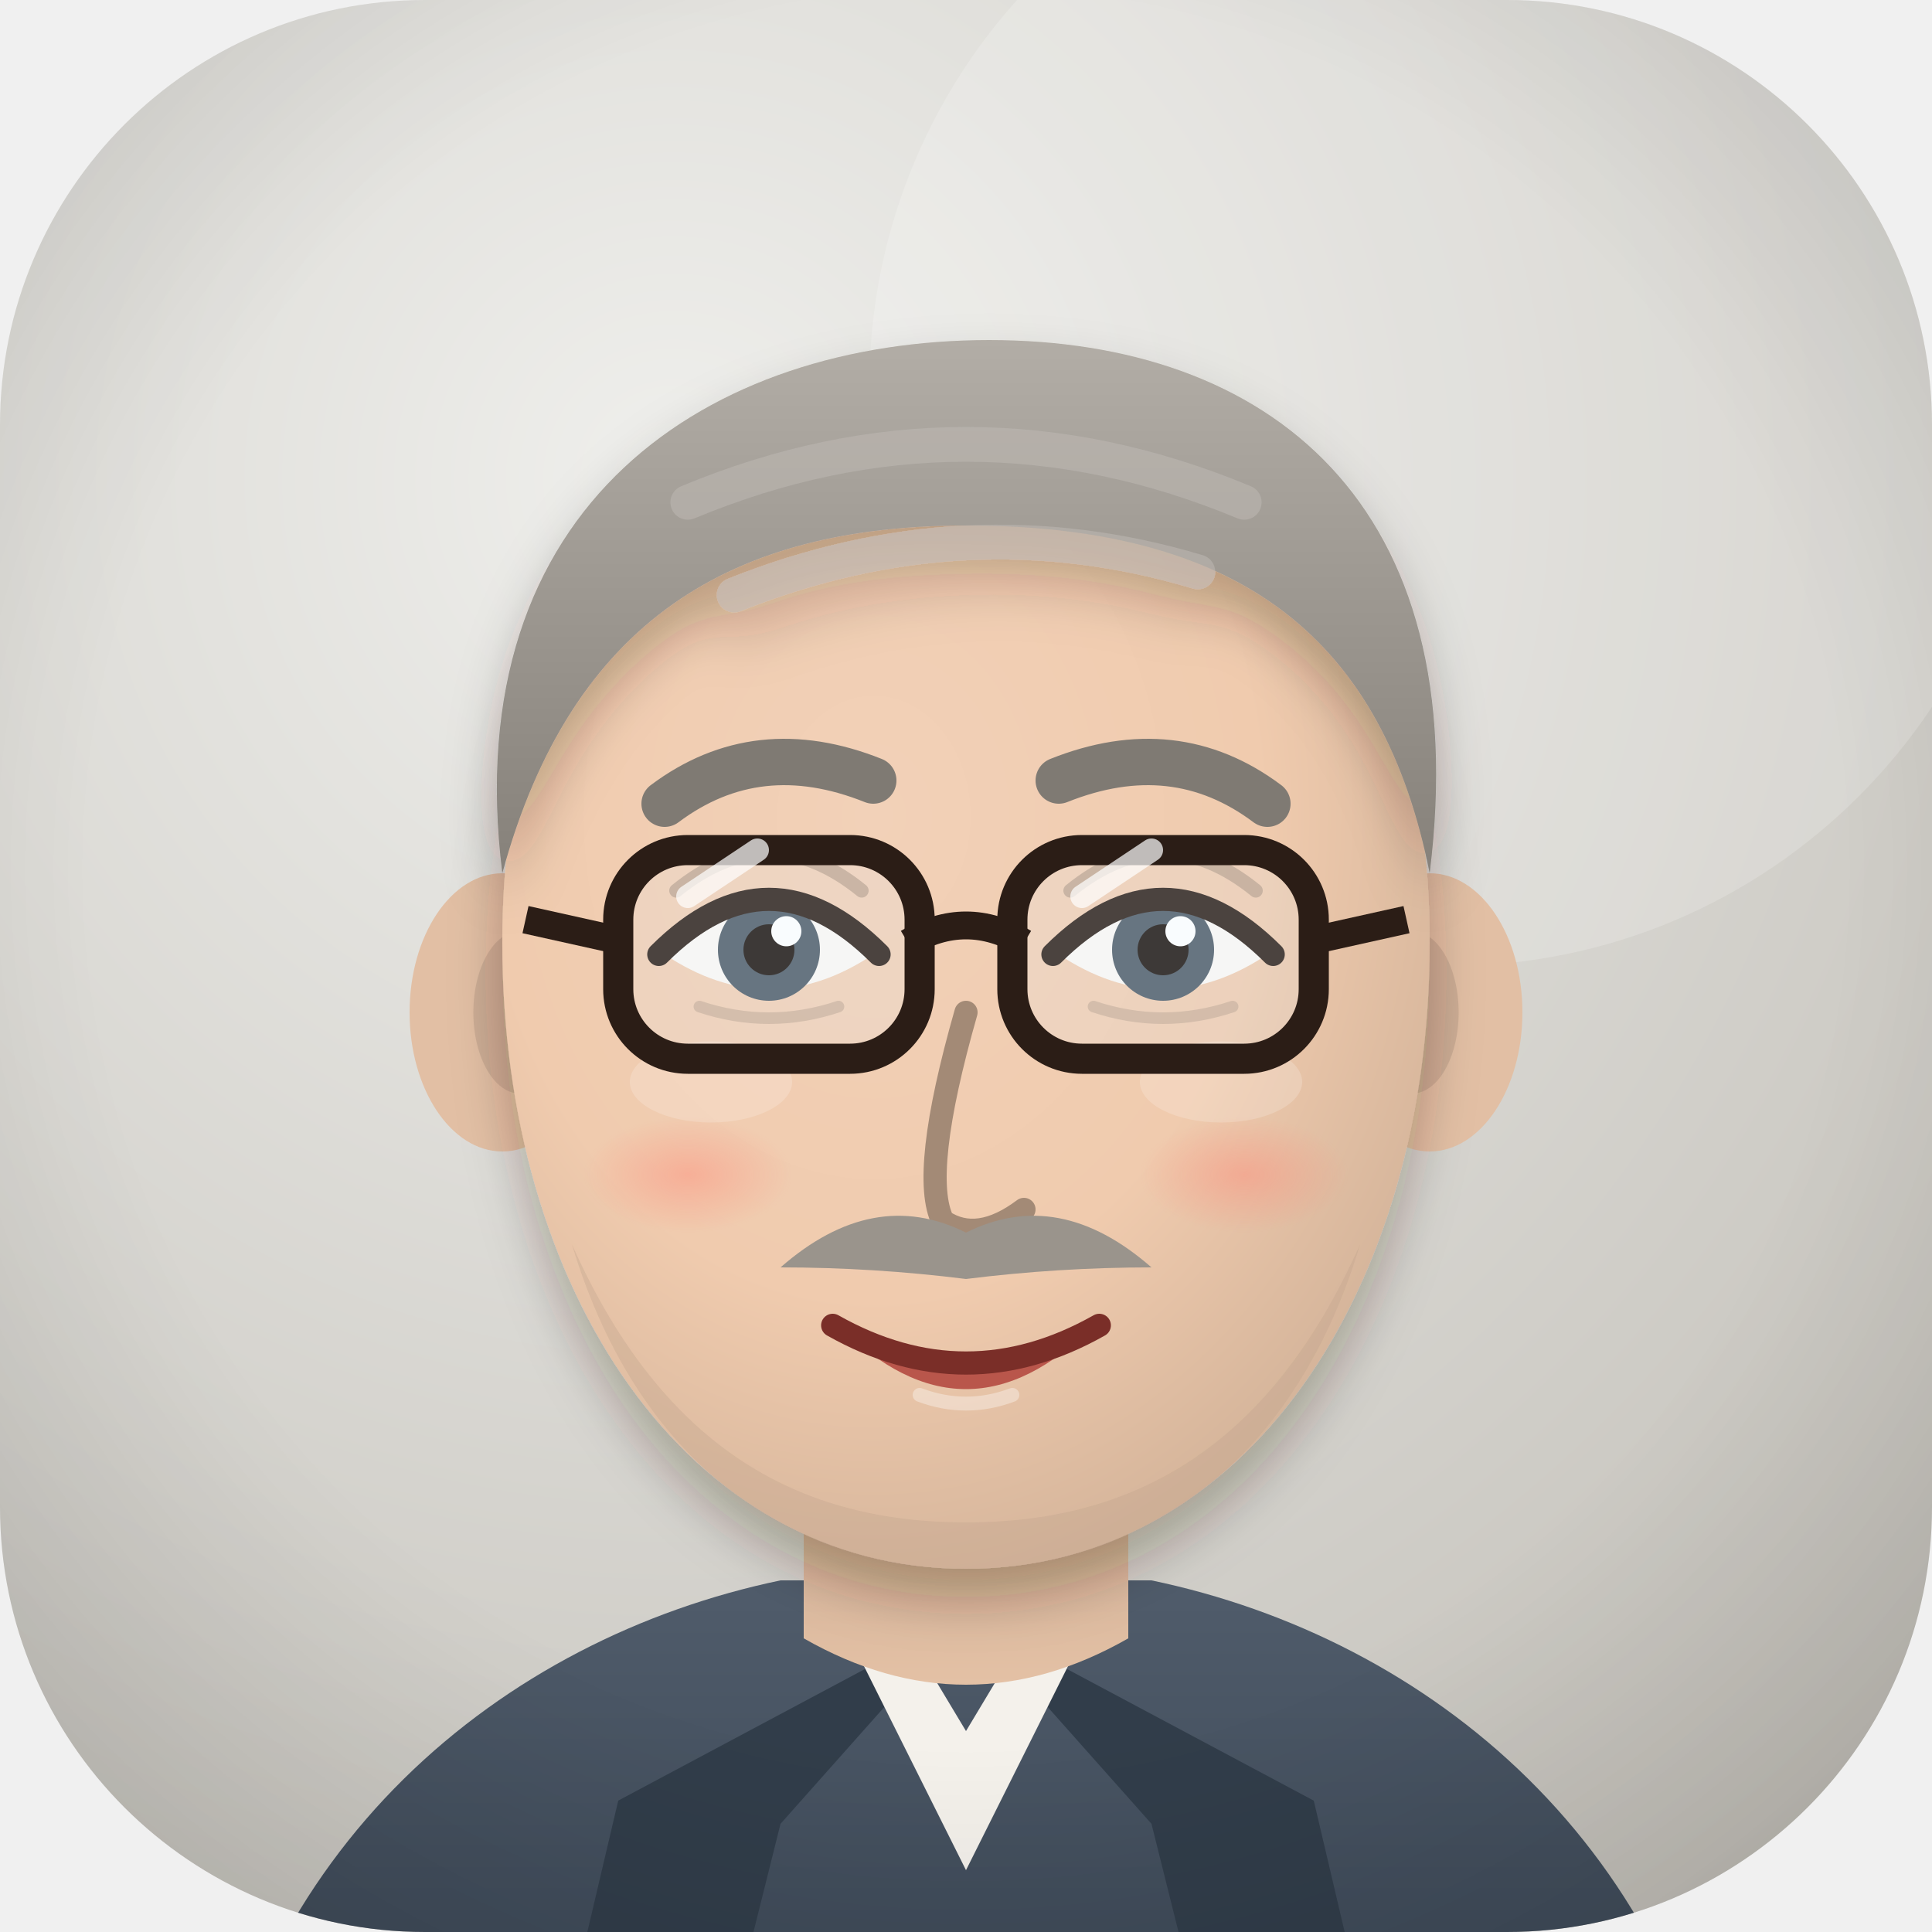
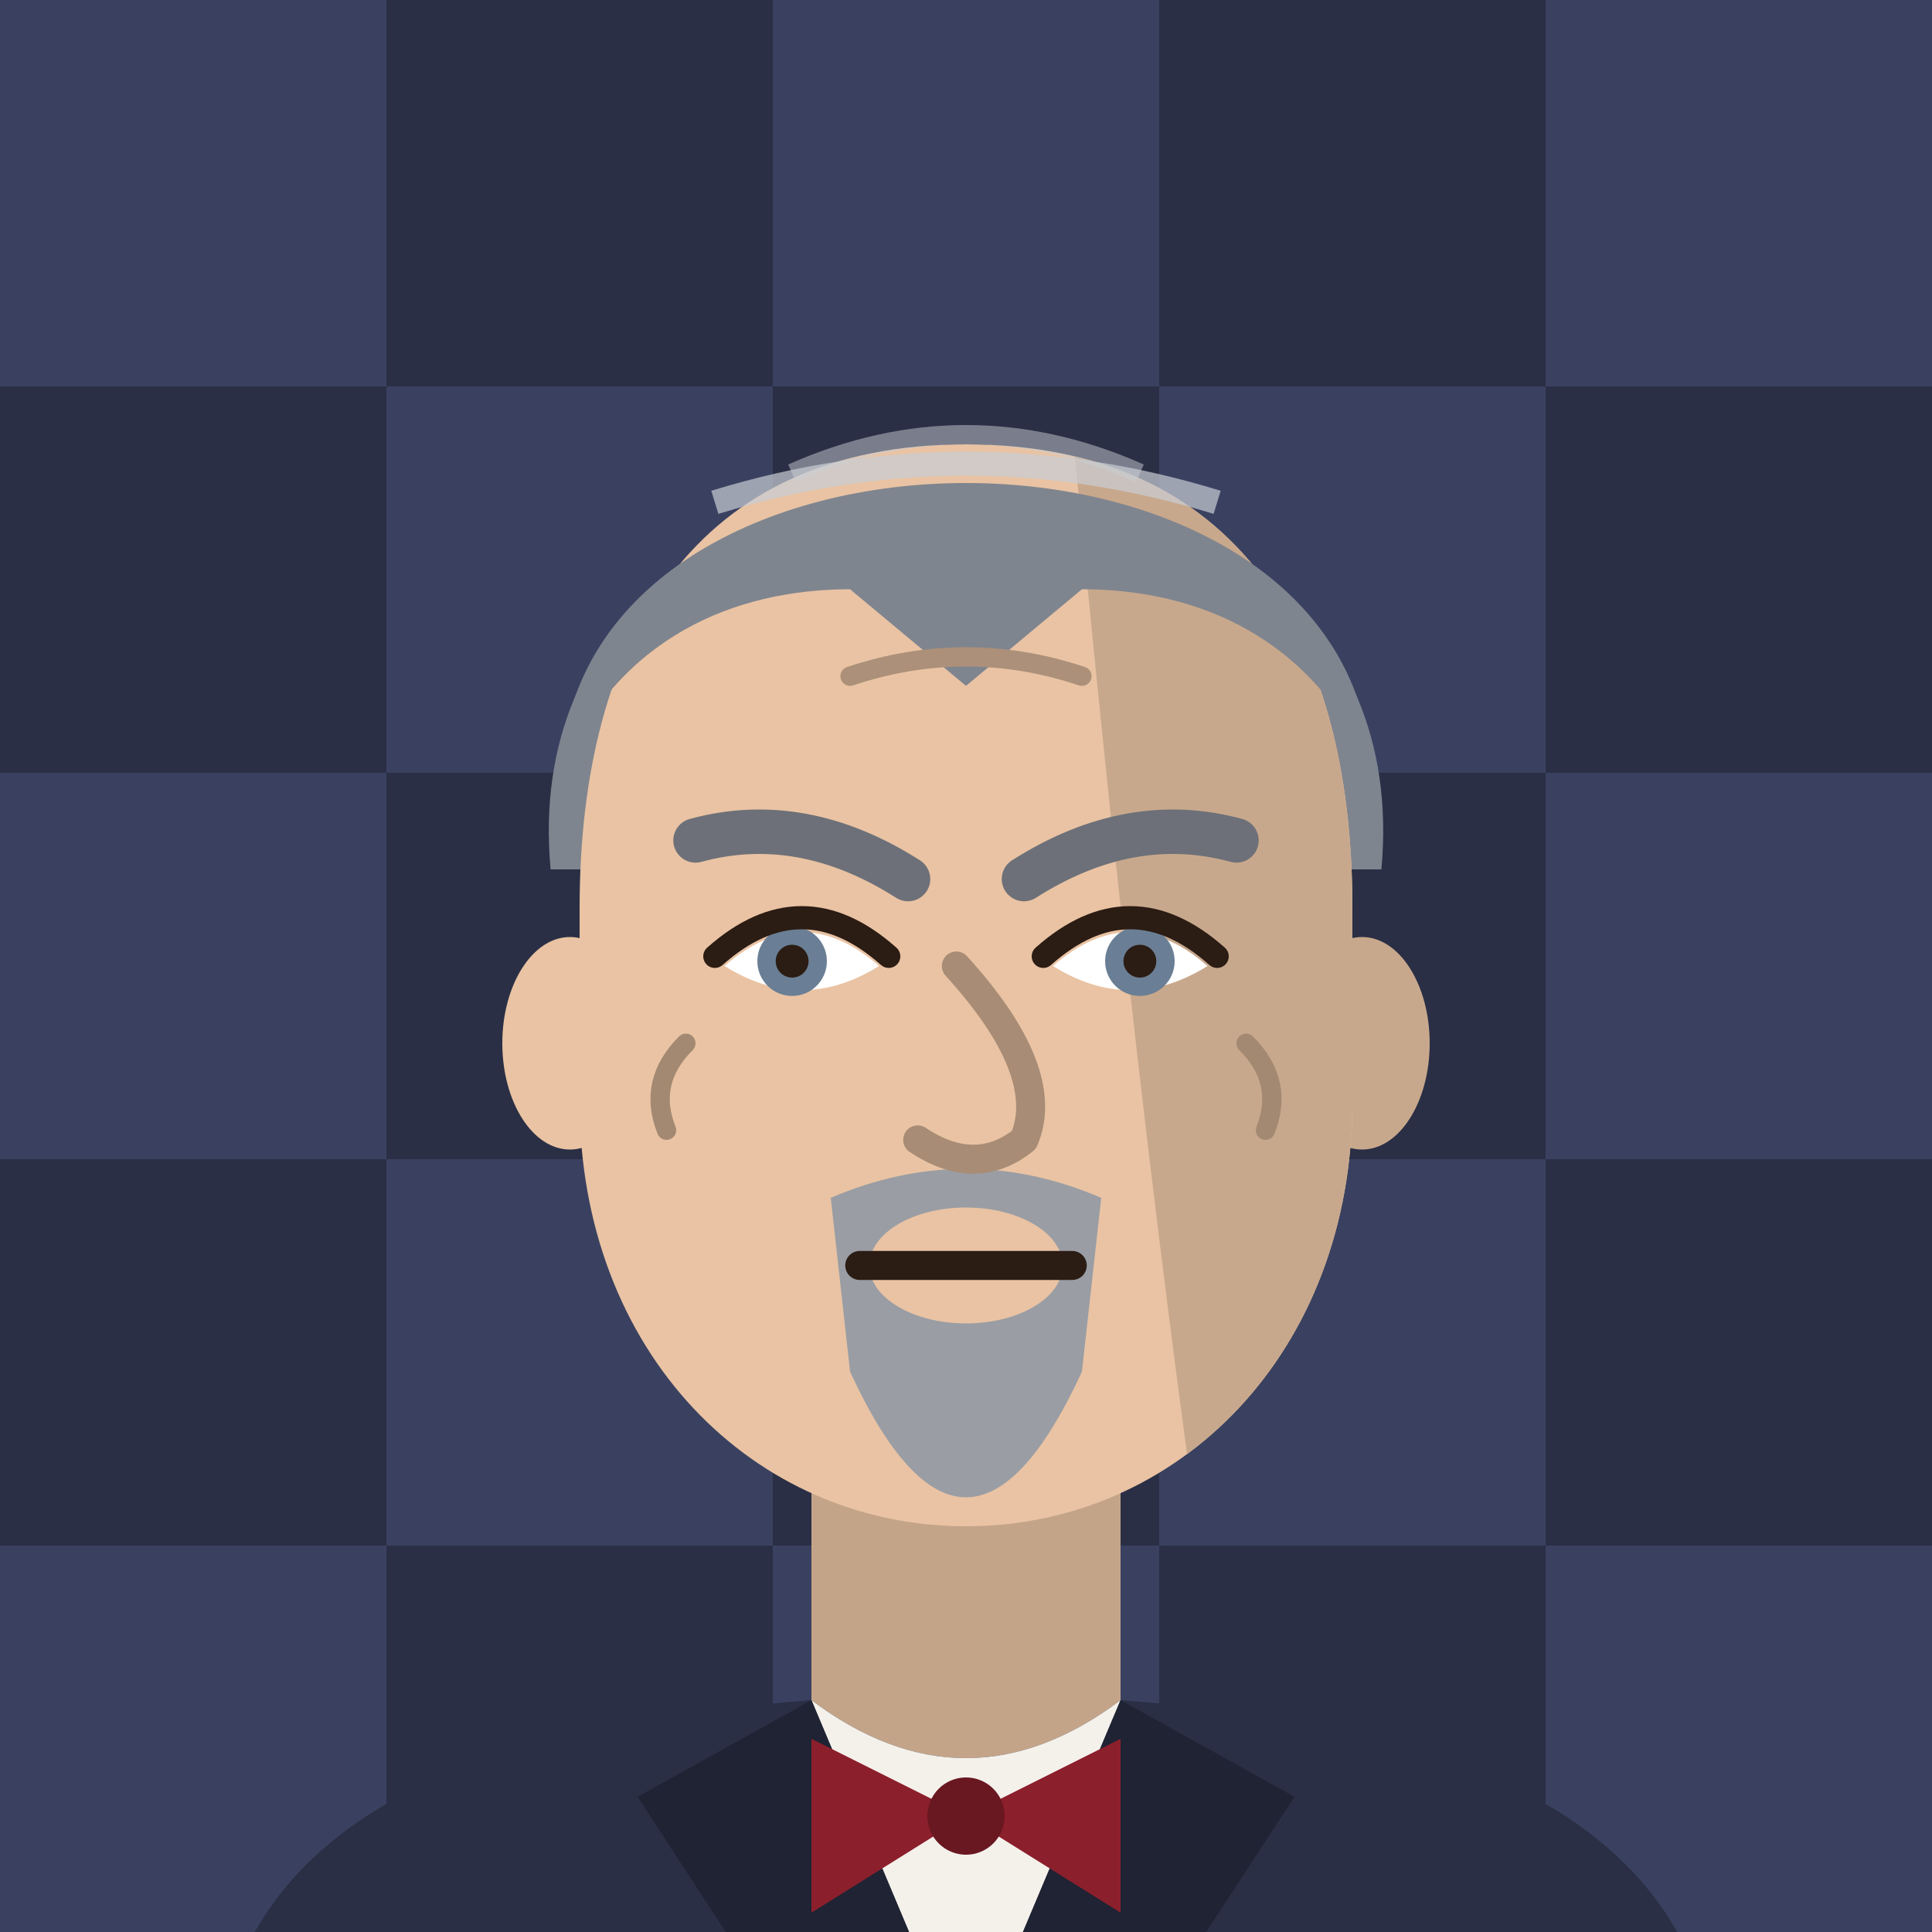
- <svg xmlns="http://www.w3.org/2000/svg" viewBox="0 0 200 200" width="200" height="200">
+ <svg xmlns="http://www.w3.org/2000/svg" viewBox="0 0 200 200">
  <defs>
-     <radialGradient id="p24bg" cx="0.35" cy="0.25" r="0.9">
-       <stop offset="0" stop-color="#efefec" stop-opacity="1" />
-       <stop offset="1" stop-color="#c3c0b9" stop-opacity="1" />
-     </radialGradient>
-     <radialGradient id="p24sk" cx="0.4" cy="0.35" r="0.7">
-       <stop offset="0" stop-color="#f2d1b8" stop-opacity="1" />
-       <stop offset="0.6" stop-color="#f0cbae" stop-opacity="1" />
-       <stop offset="1" stop-color="#d3b399" stop-opacity="1" />
-     </radialGradient>
-     <linearGradient id="p24nk" x1="0" y1="0" x2="0" y2="1">
-       <stop offset="0" stop-color="#c5a68f" stop-opacity="1" />
-       <stop offset="1" stop-color="#e4c1a5" stop-opacity="1" />
-     </linearGradient>
-     <linearGradient id="p24hr" x1="0" y1="0" x2="0" y2="1">
-       <stop offset="0" stop-color="#b2ada6" stop-opacity="1" />
-       <stop offset="1" stop-color="#86817a" stop-opacity="1" />
-     </linearGradient>
-     <linearGradient id="p24cl" x1="0" y1="0" x2="0" y2="1">
-       <stop offset="0" stop-color="#505c6b" stop-opacity="1" />
-       <stop offset="1" stop-color="#333f4d" stop-opacity="1" />
-     </linearGradient>
-     <radialGradient id="p24bl" cx="0.5" cy="0.5" r="0.5">
-       <stop offset="0" stop-color="#ff8b7a" stop-opacity="0.45" />
-       <stop offset="1" stop-color="#ff8b7a" stop-opacity="0" />
-     </radialGradient>
-     <radialGradient id="p24vg" cx="0.5" cy="0.45" r="0.75">
-       <stop offset="0.6" stop-color="#000" stop-opacity="0" />
-       <stop offset="1" stop-color="#000" stop-opacity="0.16" />
-     </radialGradient>
-     <clipPath id="p24cp">
-       <rect width="200" height="200" rx="44" />
+     <clipPath id="c1759221981">
+       <path d="M100 36 C128 36 140 56 140 84 L140 104 C140 130 122 148 100 148 C78 148 60 130 60 104 L60 84 C60 56 72 36 100 36 Z" />
    </clipPath>
-     <filter id="p24rm" x="-20%" y="-20%" width="140%" height="140%">
-       <feDropShadow dx="0" dy="2.5" stdDeviation="2.2" flood-color="#2b1a10" flood-opacity="0.28" />
-     </filter>
+     <clipPath id="c1759221981f">
+       <rect width="200" height="200" />
+     </clipPath>
  </defs>
-   <g clip-path="url(#p24cp)">
-     <rect width="200" height="200" fill="url(#p24bg)" />
-     <circle cx="150" cy="40" r="60" fill="#fff" opacity="0.18" />
-     <g transform="translate(100 112) scale(1.2) translate(-100 -104)">
-       <path d="M34 200 C38 170 60 152 84 147 L116 147 C140 152 162 170 166 200 Z" fill="url(#p24cl)" />
-       <path d="M100 150 L84 168 L76 200 L62 200 L70 166 Z" fill="#313d4a" />
-       <path d="M100 150 L116 168 L124 200 L138 200 L130 166 Z" fill="#313d4a" />
-       <path d="M90 152 L100 172 L110 152 L106 150 L100 160 L94 150 Z" fill="#f4f1eb" />
-       <path d="M86 130 L86 152 Q100 160 114 152 L114 130 Z" fill="url(#p24nk)" />
-       <path d="M86 140 Q100 150 114 140 L114 134 Q100 144 86 134 Z" fill="#b49883" opacity="0.35" />
-       <ellipse cx="60" cy="98" rx="8" ry="12" fill="#e2bfa4" />
-       <ellipse cx="61.5" cy="98" rx="4" ry="7" fill="#c0a28b" opacity="0.6" />
-       <ellipse cx="140" cy="98" rx="8" ry="12" fill="#e2bfa4" />
-       <ellipse cx="138.5" cy="98" rx="4" ry="7" fill="#c0a28b" opacity="0.6" />
-       <path d="M100 46 C126 46 140 64 140 92 C140 122 124 146 100 146 C76 146 60 122 60 92 C60 64 74 46 100 46 Z" fill="url(#p24sk)" filter="url(#p24rm)" />
-       <path d="M66 118 C72 138 86 146 100 146 C114 146 128 138 134 118 C126 136 114 142 100 142 C86 142 74 136 66 118 Z" fill="#c0a28b" opacity="0.35" />
-       <ellipse cx="78" cy="104" rx="7" ry="3.5" fill="#fff" opacity="0.18" />
-       <ellipse cx="122" cy="104" rx="7" ry="3.5" fill="#fff" opacity="0.18" />
-       <ellipse cx="76" cy="112" rx="9" ry="5" fill="url(#p24bl)" />
-       <ellipse cx="124" cy="112" rx="9" ry="5" fill="url(#p24bl)" />
-       <path d="M74 80 Q82 74 92 78" stroke="#7f7a73" stroke-width="4" fill="none" stroke-linecap="round" />
-       <path d="M126 80 Q118 74 108 78" stroke="#7f7a73" stroke-width="4" fill="none" stroke-linecap="round" />
-       <path d="M74 93 Q83 84 92 93 Q83 99 74 93 Z" fill="#fbf8f4" />
-       <circle cx="83" cy="92.6" r="4.4" fill="#4d5a66" />
-       <circle cx="83" cy="92.6" r="2.2" fill="#1a110c" />
-       <circle cx="84.5" cy="91" r="1.3" fill="#fff" />
-       <path d="M73.5 93 Q83 83.5 92.5 93" stroke="#2b1d16" stroke-width="2" fill="none" stroke-linecap="round" />
-       <path d="M75 87.5 Q83 81 91 87.5" stroke="#a88e7a" stroke-width="1.2" fill="none" opacity="0.6" stroke-linecap="round" />
-       <path d="M77 97.5 Q83 99.5 89 97.5" stroke="#b49883" stroke-width="1" fill="none" opacity="0.5" stroke-linecap="round" />
-       <path d="M108 93 Q117 84 126 93 Q117 99 108 93 Z" fill="#fbf8f4" />
-       <circle cx="117" cy="92.6" r="4.4" fill="#4d5a66" />
-       <circle cx="117" cy="92.6" r="2.2" fill="#1a110c" />
-       <circle cx="118.5" cy="91" r="1.3" fill="#fff" />
-       <path d="M107.5 93 Q117 83.5 126.5 93" stroke="#2b1d16" stroke-width="2" fill="none" stroke-linecap="round" />
-       <path d="M109 87.5 Q117 81 125 87.5" stroke="#a88e7a" stroke-width="1.2" fill="none" opacity="0.6" stroke-linecap="round" />
-       <path d="M111 97.5 Q117 99.5 123 97.5" stroke="#b49883" stroke-width="1" fill="none" opacity="0.5" stroke-linecap="round" />
-       <path d="M100 98 Q96 112 98 116 Q101 118 105 115" stroke="#a38a76" stroke-width="2" fill="none" stroke-linecap="round" />
-       <path d="M84 120 Q92 113 100 117 Q108 113 116 120 Q108 120 100 121 Q92 120 84 120 Z" fill="#9a948c" />
-       <path d="M89 125 Q100 131 111 125 Q100 136 89 125 Z" fill="#b9564b" />
-       <path d="M88.5 125 Q100 131.5 111.5 125" stroke="#7a2e28" stroke-width="2" fill="none" stroke-linecap="round" />
-       <path d="M96 131 Q100 132.5 104 131" stroke="#fff" stroke-width="1.2" fill="none" opacity="0.35" stroke-linecap="round" />
-       <g filter="url(#p24rm)">
-         <path d="M60 86 C56 54 78 40 102 40 C126 40 144 54 140 86 C136 66 124 56 100 56 C80 56 66 64 60 86 Z" fill="url(#p24hr)" />
-         <path d="M76 54 Q100 44 124 54" stroke="#bdb8b3" stroke-width="3" fill="none" stroke-linecap="round" opacity="0.55" />
-         <path d="M80 62 Q100 54 120 60" stroke="#bdb8b3" stroke-width="3" fill="none" stroke-linecap="round" opacity="0.55" />
+   <g clip-path="url(#c1759221981f)">
+     <rect width="200" height="200" fill="#3a4160" />
+     <g fill="#2a2f45">
+       <rect x="40" y="0" width="40" height="40" />
+       <rect x="120" y="0" width="40" height="40" />
+       <rect x="0" y="40" width="40" height="40" />
+       <rect x="80" y="40" width="40" height="40" />
+       <rect x="160" y="40" width="40" height="40" />
+       <rect x="40" y="80" width="40" height="40" />
+       <rect x="120" y="80" width="40" height="40" />
+       <rect x="0" y="120" width="40" height="40" />
+       <rect x="80" y="120" width="40" height="40" />
+       <rect x="160" y="120" width="40" height="40" />
+       <rect x="40" y="160" width="40" height="40" />
+       <rect x="120" y="160" width="40" height="40" />
+     </g>
+     <g transform="translate(0 10)">
+       <path d="M84 132 L84 170 Q100 182 116 170 L116 132 Z" fill="#c4a489" />
+       <path d="M22 208 C22 174 58 168 84 166 Q100 178 116 166 C142 168 178 174 178 208 Z" fill="#2a2f45" />
+       <path d="M84 166 L100 204 L116 166 Q100 178 84 166 Z" fill="#f4f1eb" />
+       <path d="M84 166 L66 176 L96 222 L100 204 Z" fill="#1f2333" />
+       <path d="M116 166 L134 176 L104 222 L100 204 Z" fill="#1f2333" />
+       <path d="M100 178 L84 170 L84 188 Z M100 178 L116 170 L116 188 Z" fill="#8c1f2c" />
+       <circle cx="100" cy="178" r="4" fill="#691721" />
+       <g transform="rotate(0 100 148)">
+         <path d="M57 80 C52 26 148 26 143 80 Z" fill="#7f858f" />
+         <ellipse cx="59" cy="98" rx="7" ry="11" fill="#e9c3a3" />
+         <ellipse cx="141" cy="98" rx="7" ry="11" fill="#c8a88c" />
+         <path d="M100 36 C128 36 140 56 140 84 L140 104 C140 130 122 148 100 148 C78 148 60 130 60 104 L60 84 C60 56 72 36 100 36 Z" fill="#e9c3a3" />
+         <g clip-path="url(#c1759221981)">
+           <path d="M108 0 L200 0 L200 200 L132 200 Q118 120 108 0 Z" fill="#c8a88c" />
+         </g>
+         <path d="M86 114 Q100 108 114 114 L112 132 Q100 158 88 132 Z" fill="#9a9da4" />
+         <ellipse cx="100" cy="121" rx="10" ry="6" fill="#e9c3a3" />
+         <path d="M58 70 C60 30 140 30 142 70 C136 56 124 51 112 51 L100 61 L88 51 C76 51 64 56 58 70 Z" fill="#7f858f" />
+         <path d="M74 42 Q100 34 126 42" fill="none" stroke="#c9cdd4" stroke-width="2.5" opacity="0.7" />
+         <path d="M82 39 Q100 31 118 39" fill="none" stroke="#c9cdd4" stroke-width="2" opacity="0.5" />
+         <path d="M94 81 Q83 74 72 77" fill="none" stroke="#6d7078" stroke-width="4.6" stroke-linecap="round" />
+         <path d="M106 81 Q117 74 128 77" fill="none" stroke="#6d7078" stroke-width="4.6" stroke-linecap="round" />
+         <path d="M75 90 Q83 83 91 90 Q83 95 75 90 Z" fill="#fff" />
+         <circle cx="82" cy="89.5" r="3.6" fill="#6a7f95" />
+         <circle cx="82" cy="89.5" r="1.7" fill="#2b1c14" />
+         <path d="M74 89 Q83 81 92 89" fill="none" stroke="#2b1c14" stroke-width="2.4" stroke-linecap="round" />
+         <path d="M109 90 Q117 83 125 90 Q117 95 109 90 Z" fill="#fff" />
+         <circle cx="118" cy="89.5" r="3.6" fill="#6a7f95" />
+         <circle cx="118" cy="89.5" r="1.7" fill="#2b1c14" />
+         <path d="M108 89 Q117 81 126 89" fill="none" stroke="#2b1c14" stroke-width="2.4" stroke-linecap="round" />
+         <path d="M99 90 Q109 101 106 108 Q101 112 95 108" fill="none" stroke="#a88c75" stroke-width="3" stroke-linecap="round" stroke-linejoin="round" />
+         <path d="M89 121 L111 121" stroke="#2b1c14" stroke-width="3" stroke-linecap="round" />
+         <path d="M71 98 q-4 4 -2 9 M129 98 q4 4 2 9" fill="none" stroke="#a38972" stroke-width="2" stroke-linecap="round" />
+         <path d="M88 60 q12 -4 24 0" fill="none" stroke="#ac9079" stroke-width="2" stroke-linecap="round" />
      </g>
-       <rect x="70" y="84" width="26" height="18" rx="6" fill="#dfeffa" fill-opacity="0.18" stroke="#2b1d16" stroke-width="2.6" />
-       <rect x="104" y="84" width="26" height="18" rx="6" fill="#dfeffa" fill-opacity="0.18" stroke="#2b1d16" stroke-width="2.6" />
-       <path d="M95 92 Q100 89 105 92" stroke="#2b1d16" stroke-width="2.4" fill="none" />
-       <path d="M71 92 L62 90 M129 92 L138 90" stroke="#2b1d16" stroke-width="2.4" />
-       <path d="M76 88 L82 84 M110 88 L116 84" stroke="#fff" stroke-width="2" stroke-linecap="round" opacity="0.7" />
    </g>
-     <rect width="200" height="200" fill="url(#p24vg)" />
  </g>
</svg>
